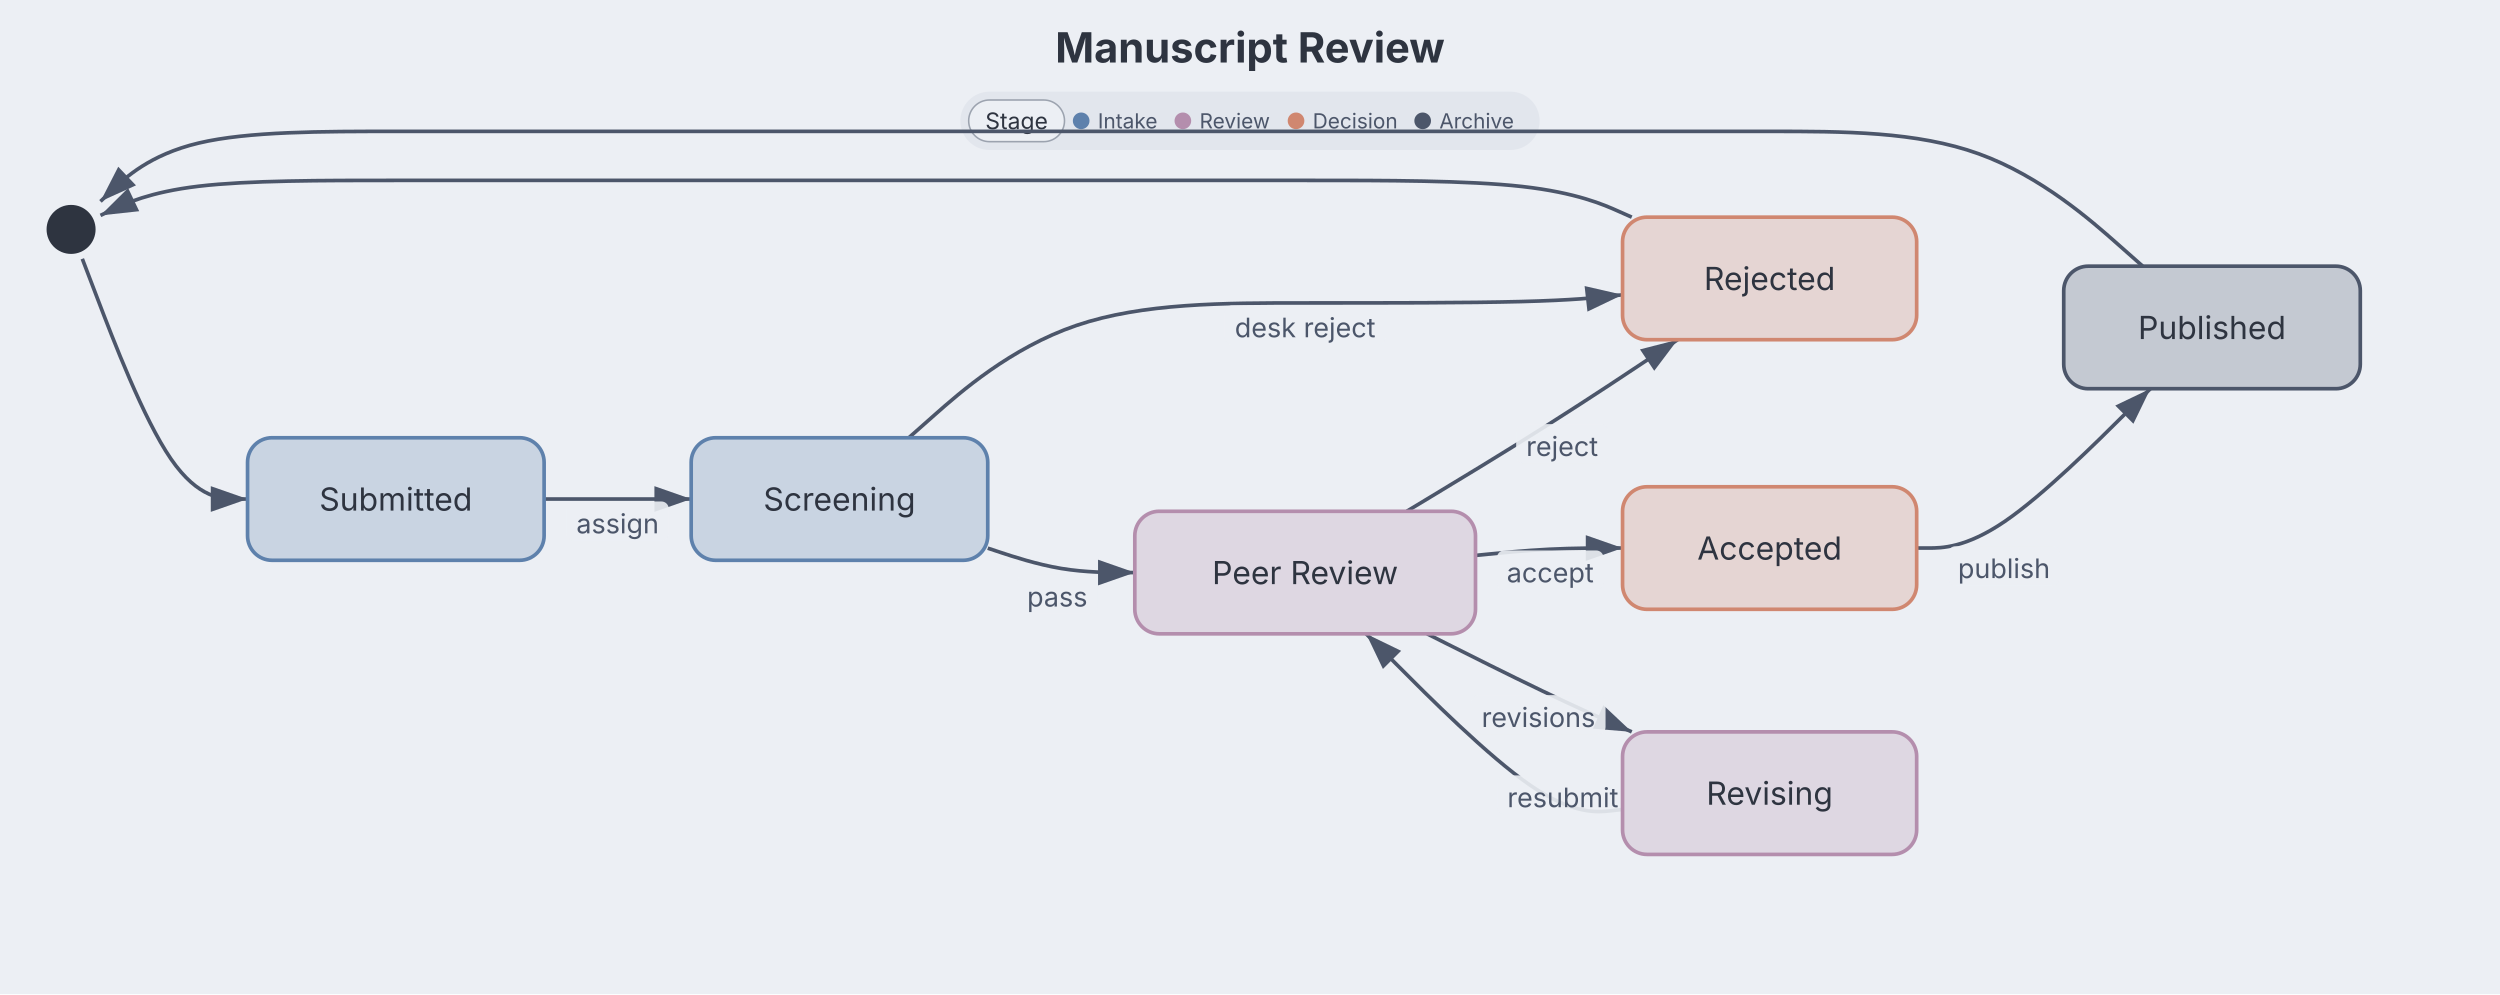
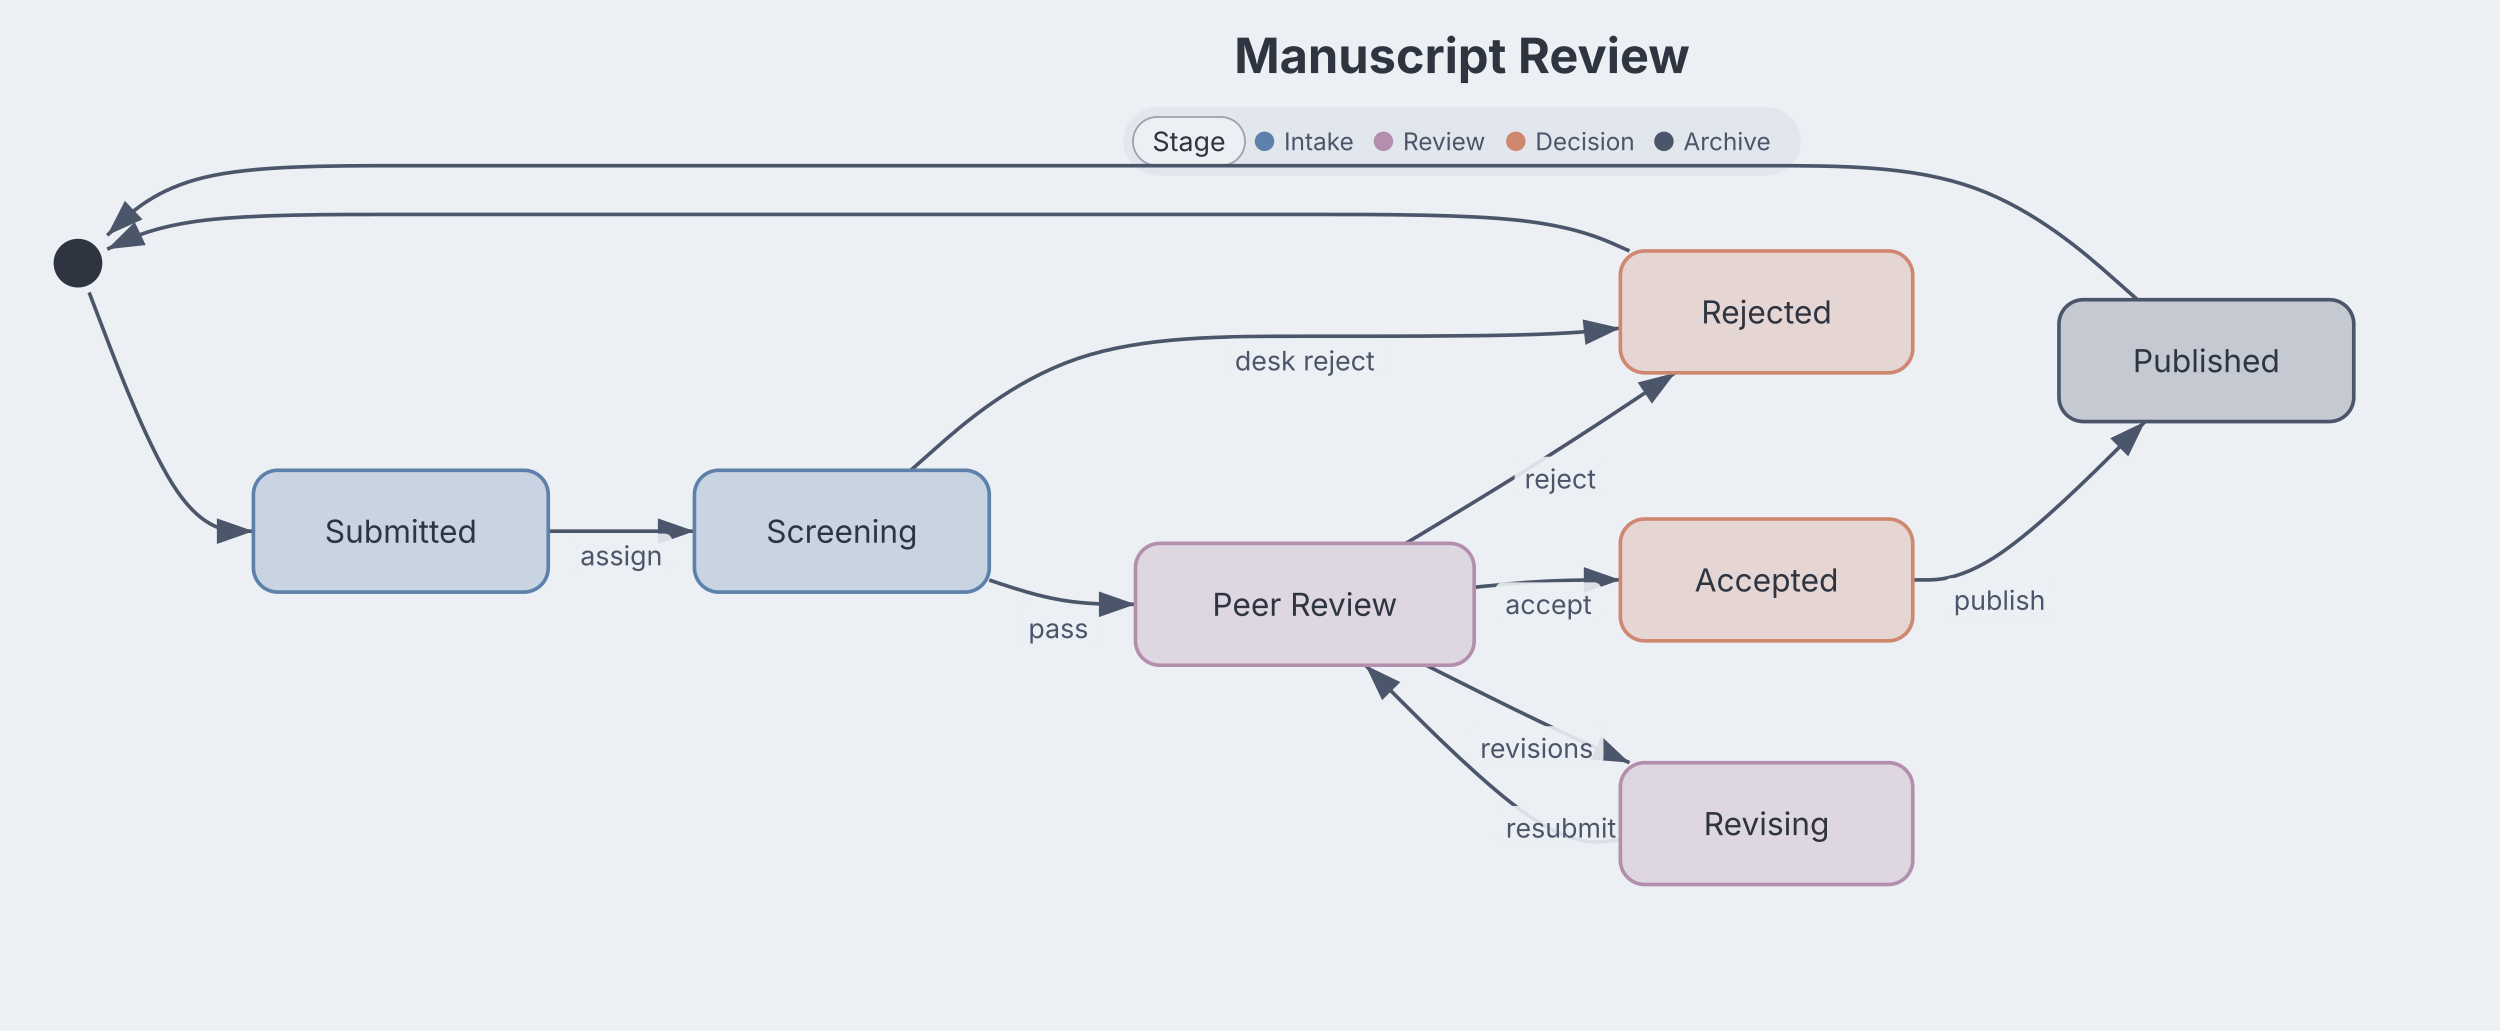
- <svg xmlns="http://www.w3.org/2000/svg" role="img" aria-label="State diagram" width="1200" height="477.176" viewBox="0 0 1200 477.176" preserveAspectRatio="xMidYMin meet" style="font-family: Inter, system-ui, Avenir, Helvetica, Arial, sans-serif; background: rgb(236, 239, 244);">
+ <svg xmlns="http://www.w3.org/2000/svg" role="img" aria-label="State diagram" width="1026" height="423" viewBox="0 0 1026 423" preserveAspectRatio="xMidYMin meet" style="font-family: Inter, system-ui, Avenir, Helvetica, Arial, sans-serif; background: rgb(236, 239, 244);">
  <style>.st-node:hover{filter:saturate(1.4) brightness(1.06)}.st-node{transition:filter .12s ease, opacity .12s ease}@media (hover:hover){svg:has(.st-node[data-node-id="pseudostate:[*]"]:hover) .st-edge-group:not([data-source="pseudostate:[*]"]):not([data-target="pseudostate:[*]"]){opacity:0.4}svg:has(.st-node[data-node-id="state:submitted"]:hover) .st-edge-group:not([data-source="state:submitted"]):not([data-target="state:submitted"]){opacity:0.4}svg:has(.st-node[data-node-id="state:screening"]:hover) .st-edge-group:not([data-source="state:screening"]):not([data-target="state:screening"]){opacity:0.4}svg:has(.st-node[data-node-id="state:rejected"]:hover) .st-edge-group:not([data-source="state:rejected"]):not([data-target="state:rejected"]){opacity:0.4}svg:has(.st-node[data-node-id="state:peer review"]:hover) .st-edge-group:not([data-source="state:peer review"]):not([data-target="state:peer review"]){opacity:0.4}svg:has(.st-node[data-node-id="state:revising"]:hover) .st-edge-group:not([data-source="state:revising"]):not([data-target="state:revising"]){opacity:0.4}svg:has(.st-node[data-node-id="state:accepted"]:hover) .st-edge-group:not([data-source="state:accepted"]):not([data-target="state:accepted"]){opacity:0.4}svg:has(.st-node[data-node-id="state:published"]:hover) .st-edge-group:not([data-source="state:published"]):not([data-target="state:published"]){opacity:0.4}svg:has([data-legend-entry="intake"]:hover) .st-node:not([data-tag-stage="intake"]){opacity:0.4}svg:has([data-legend-entry="decision"]:hover) .st-node:not([data-tag-stage="decision"]){opacity:0.4}svg:has([data-legend-entry="review"]:hover) .st-node:not([data-tag-stage="review"]){opacity:0.4}svg:has([data-legend-entry="archive"]:hover) .st-node:not([data-tag-stage="archive"]){opacity:0.4}}</style>
-   <rect class="dgmo-canvas-bg" x="0" y="0" width="1200" height="477.176" fill="#eceff4" />
+   <rect class="dgmo-canvas-bg" x="0" y="0" width="1026" height="423" fill="#eceff4" />
  <defs>
    <marker id="st-arrow" viewBox="0 0 10 7" refX="10" refY="3.5" markerWidth="10" markerHeight="7" orient="auto">
      <polygon points="0,0 10,3.5 0,7" fill="#4c566a" />
    </marker>
  </defs>
  <text class="chart-title" x="600" y="30" text-anchor="middle" fill="#2e3440" font-size="20" font-weight="bold" style="cursor: default;" data-line-number="1">Manuscript Review</text>
  <g transform="translate(0, 44)">
    <g class="dgmo-legend" data-legend-title-relation="below-title" data-legend-capsule-addon-width="0" data-legend-active="stage">
      <g transform="translate(460.9665,0)" data-legend-group="stage" style="cursor: pointer;" class="st-legend-group">
        <rect width="278.067" height="28" rx="14" fill="#e2e6ed" />
        <rect x="4" y="4" width="45.997" height="20" rx="10" fill="#eceff4" />
        <rect x="4" y="4" width="45.997" height="20" rx="10" fill="none" stroke="#9ca3af" stroke-width="0.75" />
        <text x="26.998" y="14" text-anchor="middle" dominant-baseline="central" font-size="11" font-weight="normal" fill="#2e3440" pointer-events="none" font-family="Inter, system-ui, Avenir, Helvetica, Arial, sans-serif">Stage</text>
        <g data-legend-entry="intake" data-series-name="Intake" style="cursor: pointer;">
          <rect data-legend-hit="" x="53.997" y="0" width="48.81" height="28" fill="transparent" />
          <circle cx="57.997" cy="14" r="4" fill="#5e81ac" />
          <text x="65.997" y="14" dominant-baseline="central" font-size="10" fill="#4c566a" font-family="Inter, system-ui, Avenir, Helvetica, Arial, sans-serif">Intake</text>
        </g>
        <g data-legend-entry="review" data-series-name="Review" style="cursor: pointer;">
          <rect data-legend-hit="" x="102.807" y="0" width="54.32" height="28" fill="transparent" />
          <circle cx="106.807" cy="14" r="4" fill="#b48ead" />
          <text x="114.807" y="14" dominant-baseline="central" font-size="10" fill="#4c566a" font-family="Inter, system-ui, Avenir, Helvetica, Arial, sans-serif">Review</text>
        </g>
        <g data-legend-entry="decision" data-series-name="Decision" style="cursor: pointer;">
          <rect data-legend-hit="" x="157.127" y="0" width="60.79" height="28" fill="transparent" />
          <circle cx="161.127" cy="14" r="4" fill="#d08770" />
          <text x="169.127" y="14" dominant-baseline="central" font-size="10" fill="#4c566a" font-family="Inter, system-ui, Avenir, Helvetica, Arial, sans-serif">Decision</text>
        </g>
        <g data-legend-entry="archive" data-series-name="Archive" style="cursor: pointer;">
          <rect data-legend-hit="" x="217.917" y="0" width="56.15" height="28" fill="transparent" />
          <circle cx="221.917" cy="14" r="4" fill="#4c566a" />
          <text x="229.917" y="14" dominant-baseline="central" font-size="10" fill="#4c566a" font-family="Inter, system-ui, Avenir, Helvetica, Arial, sans-serif">Archive</text>
        </g>
      </g>
    </g>
  </g>
-   <g transform="translate(20, 96) scale(1.176471)">
+   <g transform="translate(20, 96) scale(1)">
    <g class="st-edge-group" data-line-number="15" data-source="pseudostate:[*]" data-target="state:submitted">
      <path d="M16.582,24L22.818,40.333C29.055,56.667,41.527,89.333,52.764,105.667C64,122,74,122,79,122L84,122" fill="none" stroke="#4c566a" stroke-width="1.5" marker-end="url(#st-arrow)" class="st-edge" />
    </g>
    <g class="st-edge-group" data-line-number="18" data-source="state:submitted" data-target="state:screening">
      <path d="M205,122L210,122C215,122,225,122,235,122C245,122,255,122,260,122L265,122" fill="none" stroke="#4c566a" stroke-width="1.5" marker-end="url(#st-arrow)" class="st-edge" />
      <rect x="214.148" y="123" width="41.704" height="16" rx="3" fill="#eceff4" opacity="0.9" class="st-edge-label-bg" />
      <text x="235" y="136" text-anchor="middle" fill="#4c566a" font-size="11" class="st-edge-label">assign</text>
    </g>
    <g class="st-edge-group" data-line-number="21" data-source="state:screening" data-target="state:rejected">
      <path d="M353.781,97L364.151,87.833C374.521,78.667,395.26,60.333,422.214,51.167C449.167,42,482.333,42,515.5,42C548.667,42,581.833,42,603.417,41.444C625,40.889,635,39.778,640,39.222L645,38.667" fill="none" stroke="#4c566a" stroke-width="1.5" marker-end="url(#st-arrow)" class="st-edge" />
      <rect x="482.707" y="43" width="65.585" height="16" rx="3" fill="#eceff4" opacity="0.9" class="st-edge-label-bg" />
      <text x="515.5" y="56" text-anchor="middle" fill="#4c566a" font-size="11" class="st-edge-label">desk reject</text>
    </g>
    <g class="st-edge-group" data-line-number="22" data-source="state:screening" data-target="state:peer review">
      <path d="M386,142.055L391,143.713C396,145.37,406,148.685,416,150.343C426,152,436,152,441,152L446,152" fill="none" stroke="#4c566a" stroke-width="1.5" marker-end="url(#st-arrow)" class="st-edge" />
      <rect x="398.1" y="152.865" width="32.53" height="16" rx="3" fill="#eceff4" opacity="0.9" class="st-edge-label-bg" />
      <text x="414.365" y="165.865" text-anchor="middle" fill="#4c566a" font-size="11" class="st-edge-label">pass</text>
    </g>
    <g class="st-edge-group" data-line-number="25" data-source="state:peer review" data-target="state:revising">
      <path d="M565.25,177L573.542,181.167C581.833,185.333,598.417,193.667,612.333,200.333C626.25,207,637.5,212,643.125,214.5L648.75,217" fill="none" stroke="#4c566a" stroke-width="1.5" marker-end="url(#st-arrow)" class="st-edge" />
      <rect x="583.294" y="202.019" width="54.772" height="16" rx="3" fill="#eceff4" opacity="0.9" class="st-edge-label-bg" />
      <text x="610.68" y="215.019" text-anchor="middle" fill="#4c566a" font-size="11" class="st-edge-label">revisions</text>
    </g>
    <g class="st-edge-group" data-line-number="26" data-source="state:peer review" data-target="state:accepted">
      <path d="M585,145.015L590,144.513C595,144.01,605,143.005,615,142.503C625,142,635,142,640,142L645,142" fill="none" stroke="#4c566a" stroke-width="1.5" marker-end="url(#st-arrow)" class="st-edge" />
      <rect x="593.759" y="142.987" width="43.486" height="16" rx="3" fill="#eceff4" opacity="0.9" class="st-edge-label-bg" />
      <text x="615.502" y="155.987" text-anchor="middle" fill="#4c566a" font-size="11" class="st-edge-label">accept</text>
    </g>
    <g class="st-edge-group" data-line-number="27" data-source="state:peer review" data-target="state:rejected">
      <path d="M556.958,127L566.632,121.167C576.306,115.333,595.653,103.667,614.076,92C632.5,80.333,650,68.667,658.75,62.833L667.5,57" fill="none" stroke="#4c566a" stroke-width="1.5" marker-end="url(#st-arrow)" class="st-edge" />
      <rect x="601.599" y="91.449" width="37.502" height="16" rx="3" fill="#eceff4" opacity="0.9" class="st-edge-label-bg" />
      <text x="620.35" y="104.449" text-anchor="middle" fill="#4c566a" font-size="11" class="st-edge-label">reject</text>
    </g>
    <g class="st-edge-group" data-line-number="30" data-source="state:revising" data-target="state:peer review">
      <path d="M645,248.667L640,249.222C635,249.778,625,250.889,607.563,238.944C590.125,227,565.25,202,552.813,189.5L540.375,177" fill="none" stroke="#4c566a" stroke-width="1.5" marker-end="url(#st-arrow)" class="st-edge" />
      <rect x="593.909" y="234.75" width="53.485" height="16" rx="3" fill="#eceff4" opacity="0.9" class="st-edge-label-bg" />
      <text x="620.651" y="247.75" text-anchor="middle" fill="#4c566a" font-size="11" class="st-edge-label">resubmit</text>
    </g>
    <g class="st-edge-group" data-line-number="33" data-source="state:accepted" data-target="state:published">
      <path d="M765,142L770,142C775,142,785,142,800.894,131.167C816.787,120.333,838.574,98.667,849.468,87.833L860.361,77" fill="none" stroke="#4c566a" stroke-width="1.5" marker-end="url(#st-arrow)" class="st-edge" />
      <rect x="777.833" y="141.263" width="45.598" height="16" rx="3" fill="#eceff4" opacity="0.9" class="st-edge-label-bg" />
      <text x="800.632" y="154.263" text-anchor="middle" fill="#4c566a" font-size="11" class="st-edge-label">publish</text>
    </g>
    <g class="st-edge-group" data-line-number="39" data-source="state:published" data-target="pseudostate:[*]">
      <path d="M857.219,27L846.849,17.833C836.479,8.667,815.74,-9.667,790.37,-18.833C765,-28,735,-28,705,-28C675,-28,645,-28,613.417,-28C581.833,-28,548.667,-28,515.5,-28C482.333,-28,449.167,-28,417.5,-28C385.833,-28,355.667,-28,325.5,-28C295.333,-28,265.167,-28,235,-28C204.833,-28,174.667,-28,144.5,-28C114.333,-28,84.167,-28,64.083,-23.238C44,-18.476,34,-8.952,29,-4.19L24,0.571" fill="none" stroke="#4c566a" stroke-width="1.5" marker-end="url(#st-arrow)" class="st-edge" />
    </g>
    <g class="st-edge-group" data-line-number="40" data-source="state:rejected" data-target="pseudostate:[*]">
      <path d="M648.75,7L643.125,4.5C637.5,2,626.25,-3,604.042,-5.5C581.833,-8,548.667,-8,515.5,-8C482.333,-8,449.167,-8,417.5,-8C385.833,-8,355.667,-8,325.5,-8C295.333,-8,265.167,-8,235,-8C204.833,-8,174.667,-8,144.5,-8C114.333,-8,84.167,-8,64.083,-5.619C44,-3.238,34,1.524,29,3.905L24,6.286" fill="none" stroke="#4c566a" stroke-width="1.5" marker-end="url(#st-arrow)" class="st-edge" />
    </g>
    <g transform="translate(12, 12)" class="st-node" data-line-number="15" data-node-id="pseudostate:[*]" style="cursor: pointer;">
      <circle cx="0" cy="0" r="10" fill="#2e3440" stroke="none" />
    </g>
    <g transform="translate(144.5, 122)" class="st-node" data-line-number="17" data-node-id="state:submitted" style="cursor: pointer;" data-tag-stage="intake">
      <rect x="-60.5" y="-25" width="121" height="50" rx="10" ry="10" fill="#c9d4e2" stroke="#5e81ac" stroke-width="1.5" />
      <text x="0" y="0" text-anchor="middle" dominant-baseline="central" fill="#2e3440" font-size="13">Submitted</text>
    </g>
    <g transform="translate(325.5, 122)" class="st-node" data-line-number="20" data-node-id="state:screening" style="cursor: pointer;" data-tag-stage="intake">
      <rect x="-60.5" y="-25" width="121" height="50" rx="10" ry="10" fill="#c9d4e2" stroke="#5e81ac" stroke-width="1.5" />
      <text x="0" y="0" text-anchor="middle" dominant-baseline="central" fill="#2e3440" font-size="13">Screening</text>
    </g>
    <g transform="translate(705, 32)" class="st-node" data-line-number="35" data-node-id="state:rejected" style="cursor: pointer;" data-tag-stage="decision">
      <rect x="-60" y="-25" width="120" height="50" rx="10" ry="10" fill="#e5d5d3" stroke="#d08770" stroke-width="1.5" />
      <text x="0" y="0" text-anchor="middle" dominant-baseline="central" fill="#2e3440" font-size="13">Rejected</text>
    </g>
    <g transform="translate(515.5, 152)" class="st-node" data-line-number="24" data-node-id="state:peer review" style="cursor: pointer;" data-tag-stage="review">
      <rect x="-69.5" y="-25" width="139" height="50" rx="10" ry="10" fill="#ded7e2" stroke="#b48ead" stroke-width="1.5" />
      <text x="0" y="0" text-anchor="middle" dominant-baseline="central" fill="#2e3440" font-size="13">Peer Review</text>
    </g>
    <g transform="translate(705, 242)" class="st-node" data-line-number="29" data-node-id="state:revising" style="cursor: pointer;" data-tag-stage="review">
      <rect x="-60" y="-25" width="120" height="50" rx="10" ry="10" fill="#ded7e2" stroke="#b48ead" stroke-width="1.5" />
      <text x="0" y="0" text-anchor="middle" dominant-baseline="central" fill="#2e3440" font-size="13">Revising</text>
    </g>
    <g transform="translate(705, 142)" class="st-node" data-line-number="32" data-node-id="state:accepted" style="cursor: pointer;" data-tag-stage="decision">
      <rect x="-60" y="-25" width="120" height="50" rx="10" ry="10" fill="#e5d5d3" stroke="#d08770" stroke-width="1.5" />
      <text x="0" y="0" text-anchor="middle" dominant-baseline="central" fill="#2e3440" font-size="13">Accepted</text>
    </g>
    <g transform="translate(885.5, 52)" class="st-node" data-line-number="37" data-node-id="state:published" style="cursor: pointer;" data-tag-stage="archive">
      <rect x="-60.5" y="-25" width="121" height="50" rx="10" ry="10" fill="#c4c9d2" stroke="#4c566a" stroke-width="1.5" />
      <text x="0" y="0" text-anchor="middle" dominant-baseline="central" fill="#2e3440" font-size="13">Published</text>
    </g>
  </g>
</svg>
